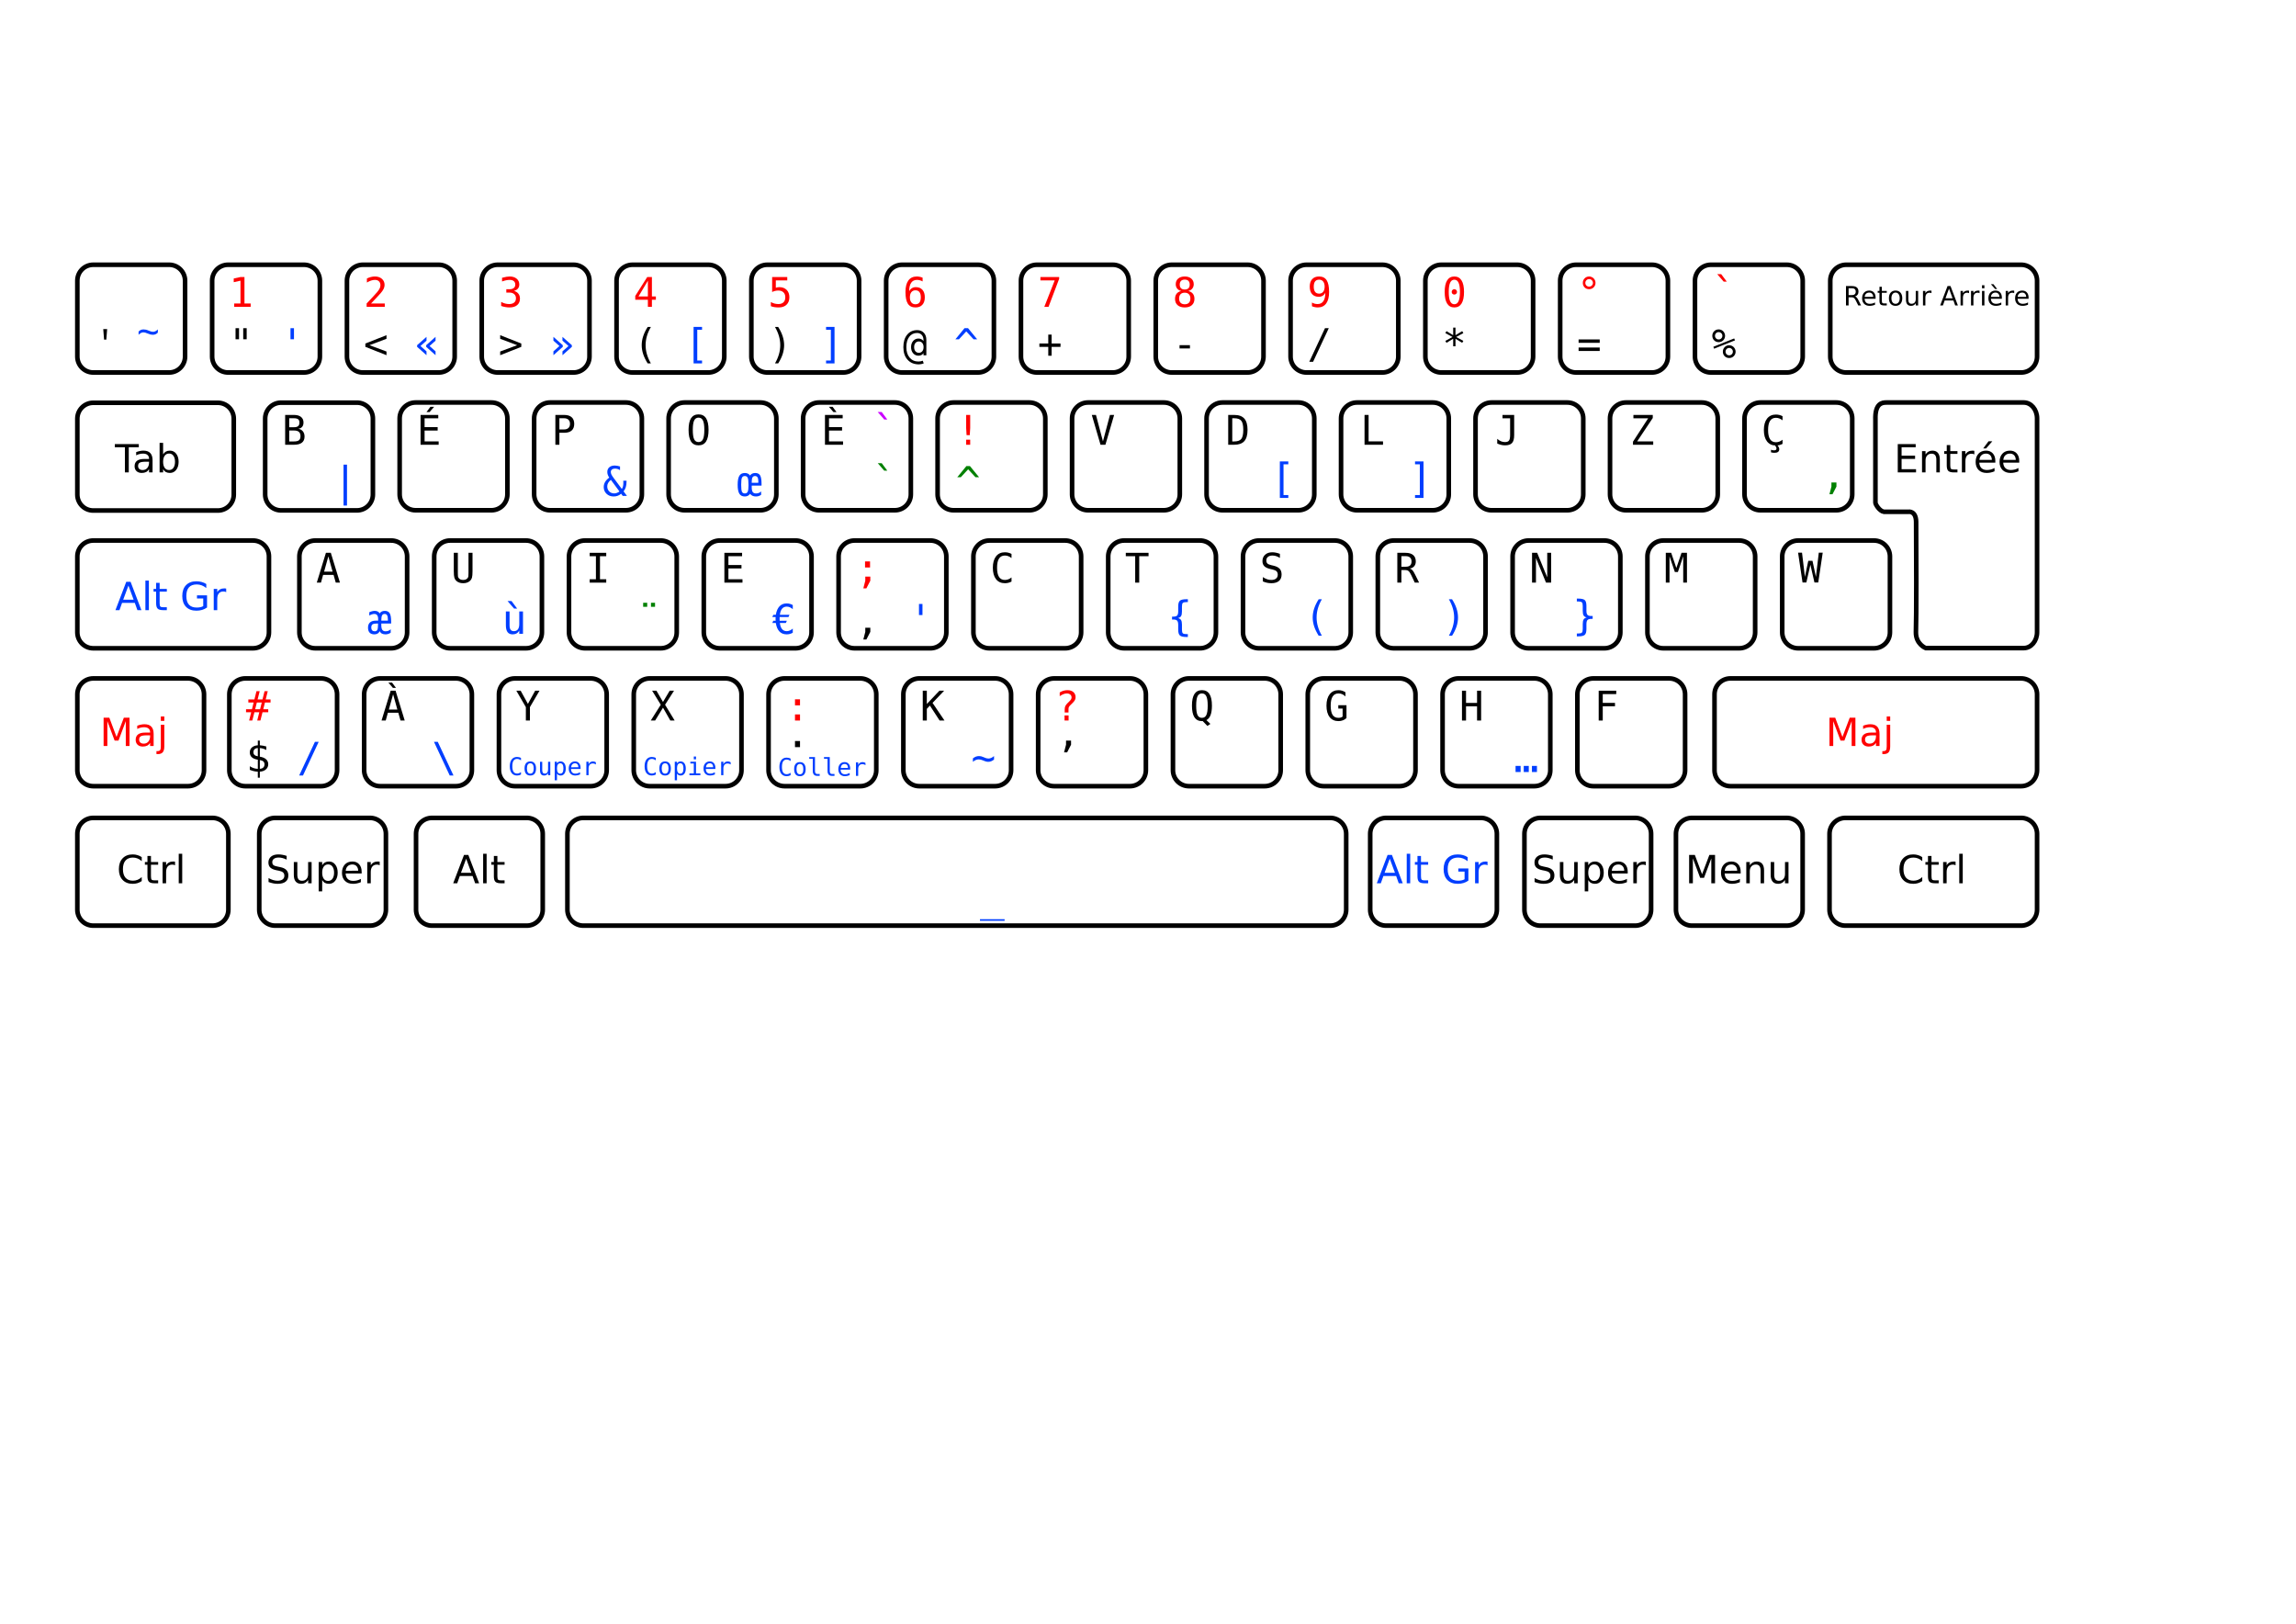
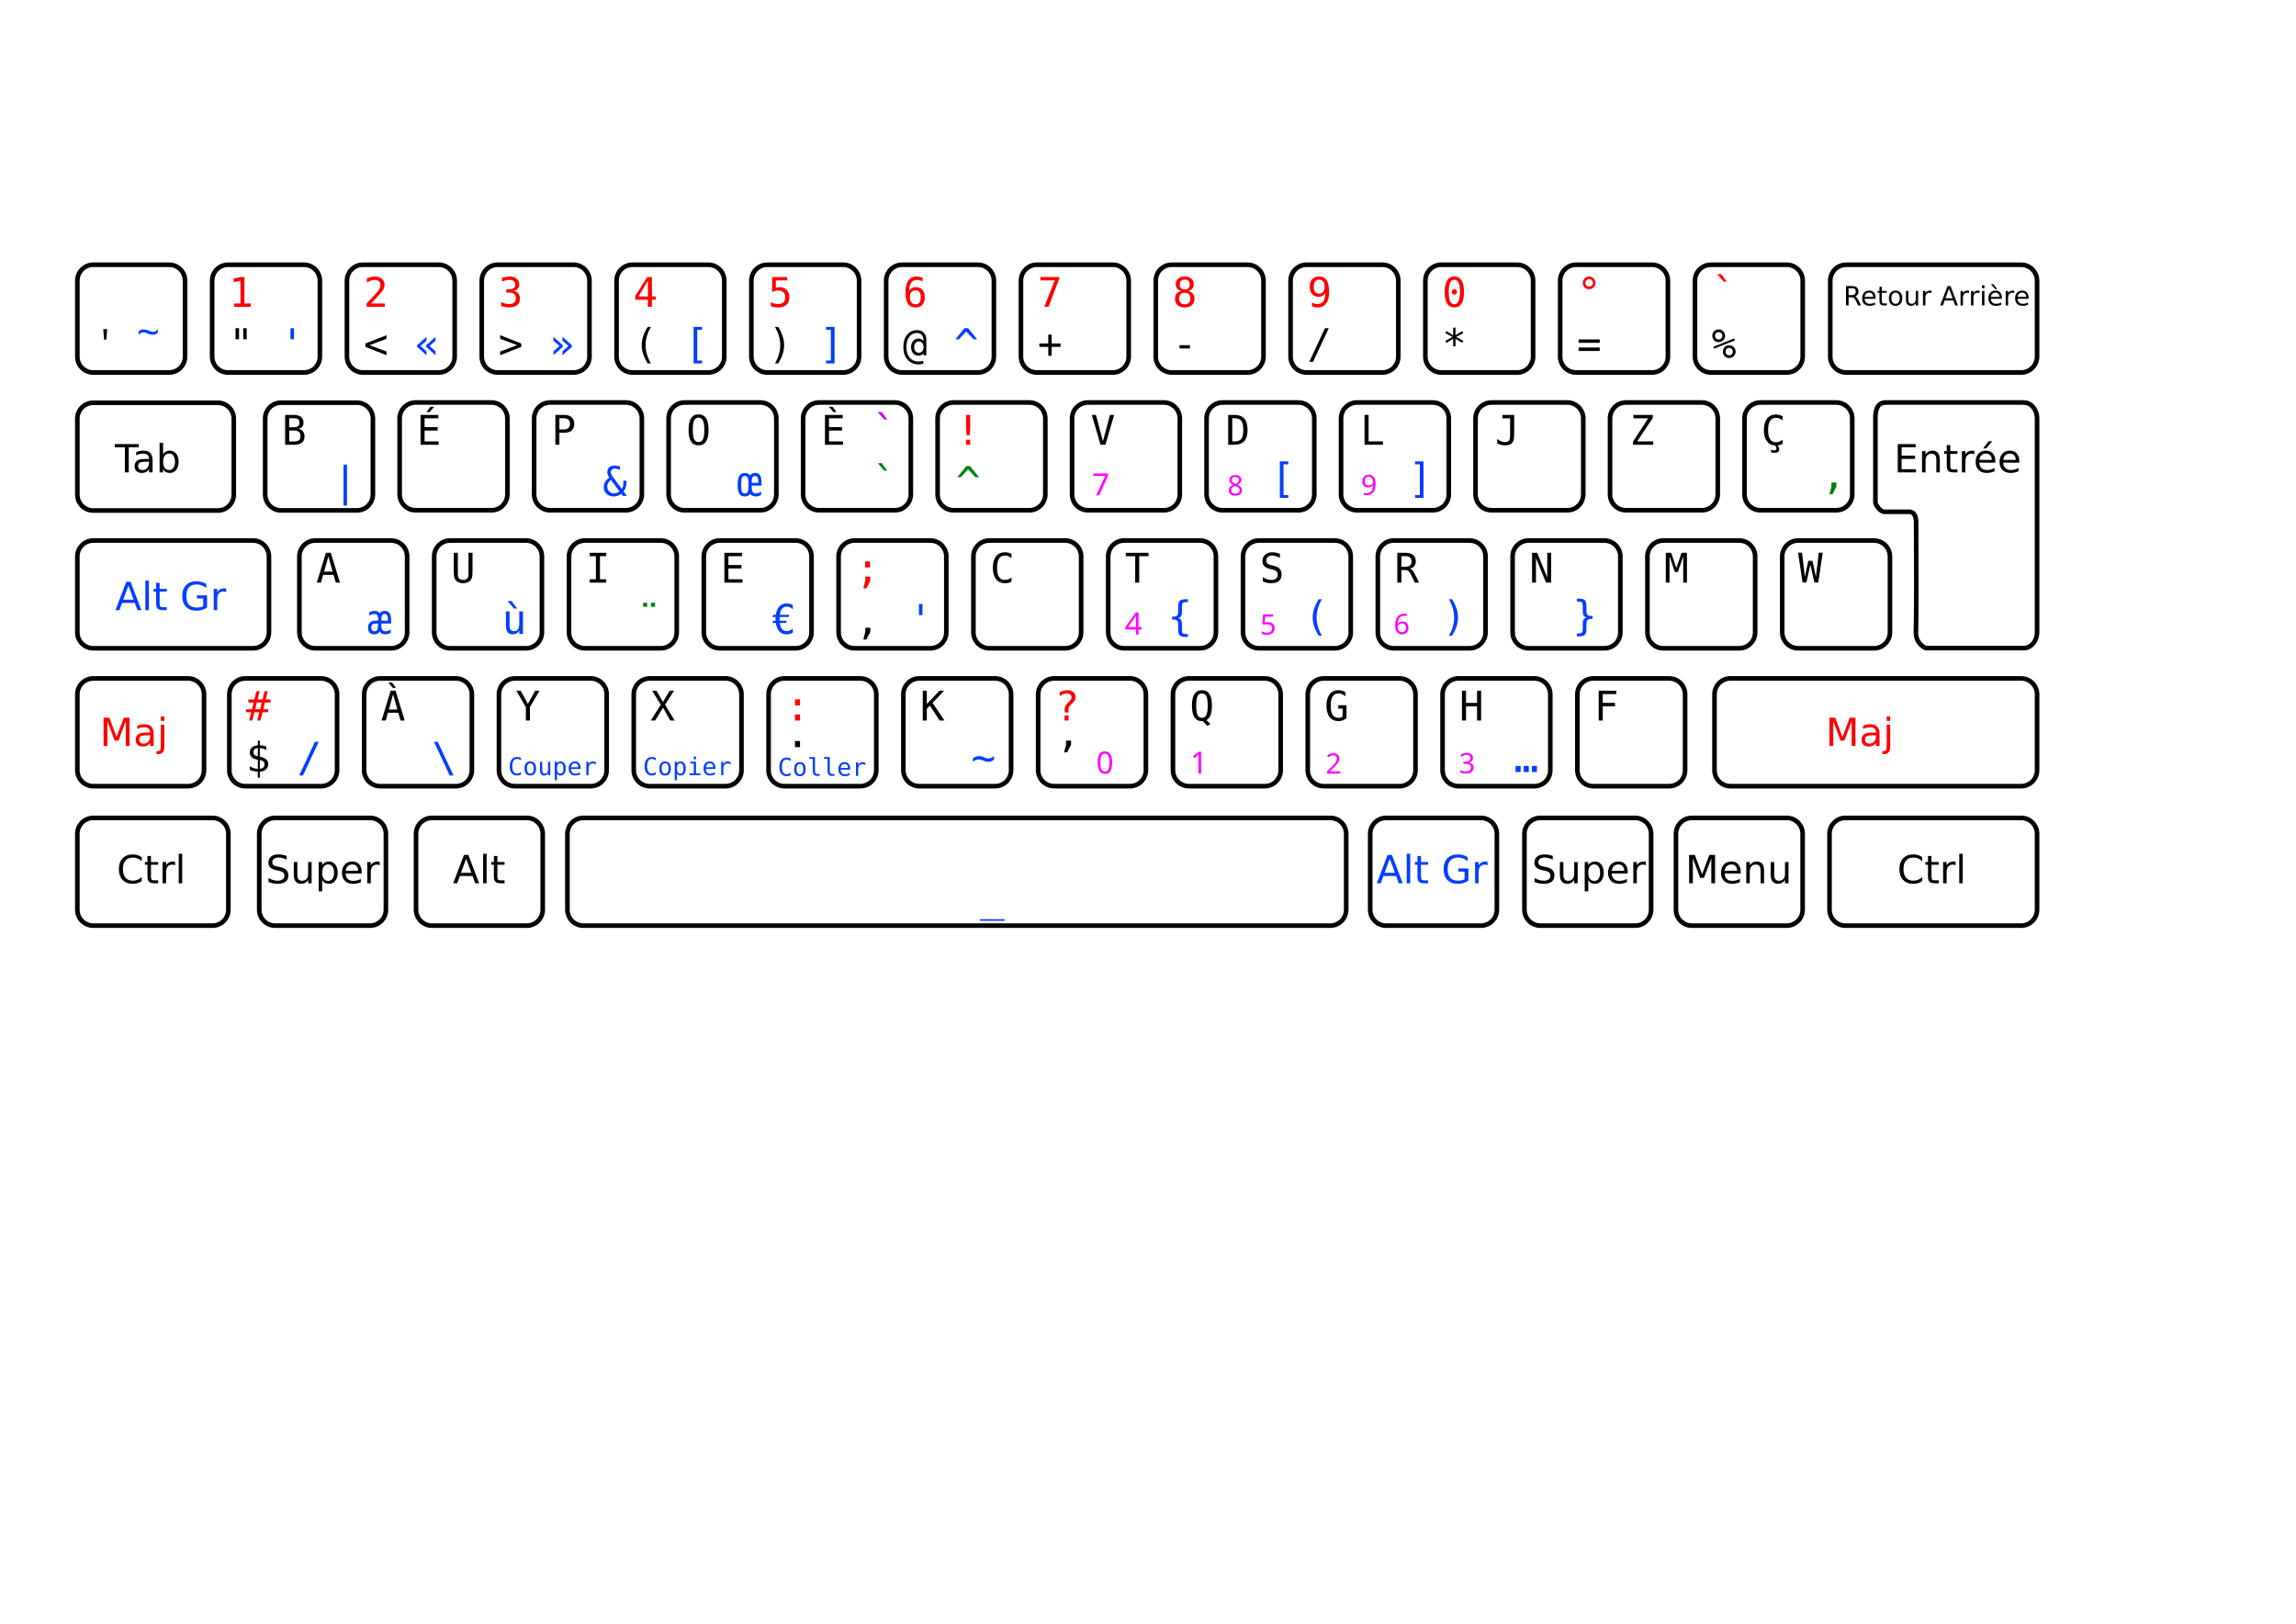
<svg xmlns="http://www.w3.org/2000/svg" width="297mm" height="210mm" id="svg3276" version="1.1">
  <defs id="defs3278" />
  <g id="layer1" transform="translate(0.9584512,0)">
    <rect width="52.671" height="52.671" rx="7.785" x="36.853" y="129.416" style="opacity:1;fill:none;fill-opacity:1;stroke:#000000;stroke-width:2.25;stroke-linecap:square;stroke-linejoin:miter;stroke-miterlimit:4;stroke-dasharray:none;stroke-dashoffset:0;stroke-opacity:1" id="rect3285" />
    <rect width="52.671" height="52.671" rx="7.785" ry="7.785" x="102.758" y="129.416" style="fill:none;fill-opacity:1;stroke:#000000;stroke-width:2.25;stroke-linecap:square;stroke-linejoin:miter;stroke-miterlimit:4;stroke-dasharray:none;stroke-dashoffset:0;stroke-opacity:1" id="use3769" />
    <rect width="52.671" height="52.671" rx="7.785" ry="7.785" x="168.664" y="129.416" style="fill:none;fill-opacity:1;stroke:#000000;stroke-width:2.25;stroke-linecap:square;stroke-linejoin:miter;stroke-miterlimit:4;stroke-dasharray:none;stroke-dashoffset:0;stroke-opacity:1" id="use3771" />
    <rect width="52.671" height="52.671" rx="7.785" ry="7.785" x="234.569" y="129.416" style="fill:none;fill-opacity:1;stroke:#000000;stroke-width:2.25;stroke-linecap:square;stroke-linejoin:miter;stroke-miterlimit:4;stroke-dasharray:none;stroke-dashoffset:0;stroke-opacity:1" id="use3773" />
    <rect width="52.671" height="52.671" rx="7.785" ry="7.785" x="300.475" y="129.416" style="fill:none;fill-opacity:1;stroke:#000000;stroke-width:2.25;stroke-linecap:square;stroke-linejoin:miter;stroke-miterlimit:4;stroke-dasharray:none;stroke-dashoffset:0;stroke-opacity:1" id="use3775" />
    <rect width="52.671" height="52.671" rx="7.785" ry="7.785" x="366.38" y="129.416" style="fill:none;fill-opacity:1;stroke:#000000;stroke-width:2.25;stroke-linecap:square;stroke-linejoin:miter;stroke-miterlimit:4;stroke-dasharray:none;stroke-dashoffset:0;stroke-opacity:1" id="use3777" />
    <rect width="52.671" height="52.671" rx="7.785" ry="7.785" x="432.286" y="129.416" style="fill:none;fill-opacity:1;stroke:#000000;stroke-width:2.25;stroke-linecap:square;stroke-linejoin:miter;stroke-miterlimit:4;stroke-dasharray:none;stroke-dashoffset:0;stroke-opacity:1" id="use3779" />
    <rect width="52.671" height="52.671" rx="7.785" ry="7.785" x="498.192" y="129.416" style="fill:none;fill-opacity:1;stroke:#000000;stroke-width:2.25;stroke-linecap:square;stroke-linejoin:miter;stroke-miterlimit:4;stroke-dasharray:none;stroke-dashoffset:0;stroke-opacity:1" id="use3781" />
    <rect width="52.671" height="52.671" rx="7.785" ry="7.785" x="564.097" y="129.416" style="fill:none;fill-opacity:1;stroke:#000000;stroke-width:2.25;stroke-linecap:square;stroke-linejoin:miter;stroke-miterlimit:4;stroke-dasharray:none;stroke-dashoffset:0;stroke-opacity:1" id="use3783" />
    <rect width="52.671" height="52.671" rx="7.785" ry="7.785" x="630.003" y="129.416" style="fill:none;fill-opacity:1;stroke:#000000;stroke-width:2.25;stroke-linecap:square;stroke-linejoin:miter;stroke-miterlimit:4;stroke-dasharray:none;stroke-dashoffset:0;stroke-opacity:1" id="use3785" />
    <rect width="52.671" height="52.671" rx="7.785" ry="7.785" x="695.908" y="129.416" style="fill:none;fill-opacity:1;stroke:#000000;stroke-width:2.25;stroke-linecap:square;stroke-linejoin:miter;stroke-miterlimit:4;stroke-dasharray:none;stroke-dashoffset:0;stroke-opacity:1" id="use3787" />
    <rect width="52.671" height="52.671" rx="7.785" ry="7.785" x="761.814" y="129.416" style="fill:none;fill-opacity:1;stroke:#000000;stroke-width:2.25;stroke-linecap:square;stroke-linejoin:miter;stroke-miterlimit:4;stroke-dasharray:none;stroke-dashoffset:0;stroke-opacity:1" id="use3789" />
    <rect width="52.671" height="52.671" rx="7.785" ry="7.785" x="827.719" y="129.416" style="fill:none;fill-opacity:1;stroke:#000000;stroke-width:2.25;stroke-linecap:square;stroke-linejoin:miter;stroke-miterlimit:4;stroke-dasharray:none;stroke-dashoffset:0;stroke-opacity:1" id="use3791" />
    <rect width="52.671" height="52.671" rx="7.785" ry="7.785" x="128.682" y="196.819" style="fill:none;fill-opacity:1;stroke:#000000;stroke-width:2.25;stroke-linecap:square;stroke-linejoin:miter;stroke-miterlimit:4;stroke-dasharray:none;stroke-dashoffset:0;stroke-opacity:1" id="use3797" />
    <rect width="52.671" height="52.671" rx="7.785" ry="7.785" x="145.412" y="264.221" style="fill:none;fill-opacity:1;stroke:#000000;stroke-width:2.25;stroke-linecap:square;stroke-linejoin:miter;stroke-miterlimit:4;stroke-dasharray:none;stroke-dashoffset:0;stroke-opacity:1" id="use3799" />
    <rect width="52.671" height="52.671" rx="7.785" ry="7.785" x="194.432" y="196.754" style="fill:none;fill-opacity:1;stroke:#000000;stroke-width:2.25;stroke-linecap:square;stroke-linejoin:miter;stroke-miterlimit:4;stroke-dasharray:none;stroke-dashoffset:0;stroke-opacity:1" id="use3801" />
    <rect width="52.671" height="52.671" rx="7.785" ry="7.785" x="260.182" y="196.754" style="fill:none;fill-opacity:1;stroke:#000000;stroke-width:2.25;stroke-linecap:square;stroke-linejoin:miter;stroke-miterlimit:4;stroke-dasharray:none;stroke-dashoffset:0;stroke-opacity:1" id="use3803" />
    <rect width="52.671" height="52.671" rx="7.785" ry="7.785" x="325.932" y="196.754" style="fill:none;fill-opacity:1;stroke:#000000;stroke-width:2.25;stroke-linecap:square;stroke-linejoin:miter;stroke-miterlimit:4;stroke-dasharray:none;stroke-dashoffset:0;stroke-opacity:1" id="use3805" />
    <rect width="52.671" height="52.671" rx="7.785" ry="7.785" x="391.683" y="196.754" style="fill:none;fill-opacity:1;stroke:#000000;stroke-width:2.25;stroke-linecap:square;stroke-linejoin:miter;stroke-miterlimit:4;stroke-dasharray:none;stroke-dashoffset:0;stroke-opacity:1" id="use3807" />
    <rect width="52.671" height="52.671" rx="7.785" ry="7.785" x="457.433" y="196.754" style="fill:none;fill-opacity:1;stroke:#000000;stroke-width:2.25;stroke-linecap:square;stroke-linejoin:miter;stroke-miterlimit:4;stroke-dasharray:none;stroke-dashoffset:0;stroke-opacity:1" id="use3809" />
    <rect width="52.671" height="52.671" rx="7.785" ry="7.785" x="523.183" y="196.754" style="fill:none;fill-opacity:1;stroke:#000000;stroke-width:2.25;stroke-linecap:square;stroke-linejoin:miter;stroke-miterlimit:4;stroke-dasharray:none;stroke-dashoffset:0;stroke-opacity:1" id="use3811" />
    <rect width="52.671" height="52.671" rx="7.785" ry="7.785" x="588.933" y="196.754" style="fill:none;fill-opacity:1;stroke:#000000;stroke-width:2.25;stroke-linecap:square;stroke-linejoin:miter;stroke-miterlimit:4;stroke-dasharray:none;stroke-dashoffset:0;stroke-opacity:1" id="use3813" />
    <rect width="52.671" height="52.671" rx="7.785" ry="7.785" x="654.683" y="196.754" style="fill:none;fill-opacity:1;stroke:#000000;stroke-width:2.25;stroke-linecap:square;stroke-linejoin:miter;stroke-miterlimit:4;stroke-dasharray:none;stroke-dashoffset:0;stroke-opacity:1" id="use3815" />
    <rect width="52.671" height="52.671" rx="7.785" ry="7.785" x="720.433" y="196.754" style="fill:none;fill-opacity:1;stroke:#000000;stroke-width:2.25;stroke-linecap:square;stroke-linejoin:miter;stroke-miterlimit:4;stroke-dasharray:none;stroke-dashoffset:0;stroke-opacity:1" id="use3817" />
    <rect width="52.671" height="52.671" rx="7.785" ry="7.785" x="786.184" y="196.754" style="fill:none;fill-opacity:1;stroke:#000000;stroke-width:2.25;stroke-linecap:square;stroke-linejoin:miter;stroke-miterlimit:4;stroke-dasharray:none;stroke-dashoffset:0;stroke-opacity:1" id="use3819" />
    <rect width="52.671" height="52.671" rx="7.785" ry="7.785" x="851.934" y="196.754" style="fill:none;fill-opacity:1;stroke:#000000;stroke-width:2.25;stroke-linecap:square;stroke-linejoin:miter;stroke-miterlimit:4;stroke-dasharray:none;stroke-dashoffset:0;stroke-opacity:1" id="use3821" />
    <rect width="52.671" height="52.671" rx="7.785" ry="7.785" x="111.165" y="331.624" style="fill:none;fill-opacity:1;stroke:#000000;stroke-width:2.25;stroke-linecap:square;stroke-linejoin:miter;stroke-miterlimit:4;stroke-dasharray:none;stroke-dashoffset:0;stroke-opacity:1" id="use3847" />
    <rect width="52.671" height="52.671" rx="7.785" ry="7.785" x="211.317" y="264.221" style="fill:none;fill-opacity:1;stroke:#000000;stroke-width:2.25;stroke-linecap:square;stroke-linejoin:miter;stroke-miterlimit:4;stroke-dasharray:none;stroke-dashoffset:0;stroke-opacity:1" id="use3849" />
    <rect width="52.671" height="52.671" rx="7.785" ry="7.785" x="277.223" y="264.221" style="fill:none;fill-opacity:1;stroke:#000000;stroke-width:2.25;stroke-linecap:square;stroke-linejoin:miter;stroke-miterlimit:4;stroke-dasharray:none;stroke-dashoffset:0;stroke-opacity:1" id="use3851" />
    <rect width="52.671" height="52.671" rx="7.785" ry="7.785" x="343.128" y="264.221" style="fill:none;fill-opacity:1;stroke:#000000;stroke-width:2.25;stroke-linecap:square;stroke-linejoin:miter;stroke-miterlimit:4;stroke-dasharray:none;stroke-dashoffset:0;stroke-opacity:1" id="use3853" />
    <rect width="52.671" height="52.671" rx="7.785" ry="7.785" x="409.034" y="264.221" style="fill:none;fill-opacity:1;stroke:#000000;stroke-width:2.25;stroke-linecap:square;stroke-linejoin:miter;stroke-miterlimit:4;stroke-dasharray:none;stroke-dashoffset:0;stroke-opacity:1" id="use3855" />
    <rect width="52.671" height="52.671" rx="7.785" ry="7.785" x="474.939" y="264.221" style="fill:none;fill-opacity:1;stroke:#000000;stroke-width:2.25;stroke-linecap:square;stroke-linejoin:miter;stroke-miterlimit:4;stroke-dasharray:none;stroke-dashoffset:0;stroke-opacity:1" id="use3857" />
    <rect width="52.671" height="52.671" rx="7.785" ry="7.785" x="540.845" y="264.221" style="fill:none;fill-opacity:1;stroke:#000000;stroke-width:2.25;stroke-linecap:square;stroke-linejoin:miter;stroke-miterlimit:4;stroke-dasharray:none;stroke-dashoffset:0;stroke-opacity:1" id="use3859" />
    <rect width="52.671" height="52.671" rx="7.785" ry="7.785" x="606.75" y="264.221" style="fill:none;fill-opacity:1;stroke:#000000;stroke-width:2.25;stroke-linecap:square;stroke-linejoin:miter;stroke-miterlimit:4;stroke-dasharray:none;stroke-dashoffset:0;stroke-opacity:1" id="use3861" />
    <rect width="52.671" height="52.671" rx="7.785" ry="7.785" x="672.656" y="264.221" style="fill:none;fill-opacity:1;stroke:#000000;stroke-width:2.25;stroke-linecap:square;stroke-linejoin:miter;stroke-miterlimit:4;stroke-dasharray:none;stroke-dashoffset:0;stroke-opacity:1" id="use3863" />
    <rect width="52.671" height="52.671" rx="7.785" ry="7.785" x="738.561" y="264.221" style="fill:none;fill-opacity:1;stroke:#000000;stroke-width:2.25;stroke-linecap:square;stroke-linejoin:miter;stroke-miterlimit:4;stroke-dasharray:none;stroke-dashoffset:0;stroke-opacity:1" id="use3865" />
    <rect width="52.671" height="52.671" rx="7.785" ry="7.785" x="804.467" y="264.221" style="fill:none;fill-opacity:1;stroke:#000000;stroke-width:2.25;stroke-linecap:square;stroke-linejoin:miter;stroke-miterlimit:4;stroke-dasharray:none;stroke-dashoffset:0;stroke-opacity:1" id="use3867" />
    <rect width="52.671" height="52.671" rx="7.785" ry="7.785" x="870.372" y="264.221" style="fill:none;fill-opacity:1;stroke:#000000;stroke-width:2.25;stroke-linecap:square;stroke-linejoin:miter;stroke-miterlimit:4;stroke-dasharray:none;stroke-dashoffset:0;stroke-opacity:1" id="use3869" />
    <rect width="52.671" height="52.671" rx="7.785" ry="7.785" x="177.071" y="331.624" style="fill:none;fill-opacity:1;stroke:#000000;stroke-width:2.25;stroke-linecap:square;stroke-linejoin:miter;stroke-miterlimit:4;stroke-dasharray:none;stroke-dashoffset:0;stroke-opacity:1" id="use3899" />
    <rect width="52.671" height="52.671" rx="7.785" ry="7.785" x="242.976" y="331.624" style="fill:none;fill-opacity:1;stroke:#000000;stroke-width:2.25;stroke-linecap:square;stroke-linejoin:miter;stroke-miterlimit:4;stroke-dasharray:none;stroke-dashoffset:0;stroke-opacity:1" id="use3901" />
    <rect width="52.671" height="52.671" rx="7.785" ry="7.785" x="308.882" y="331.624" style="fill:none;fill-opacity:1;stroke:#000000;stroke-width:2.25;stroke-linecap:square;stroke-linejoin:miter;stroke-miterlimit:4;stroke-dasharray:none;stroke-dashoffset:0;stroke-opacity:1" id="use3903" />
    <rect width="52.671" height="52.671" rx="7.785" ry="7.785" x="374.787" y="331.624" style="fill:none;fill-opacity:1;stroke:#000000;stroke-width:2.25;stroke-linecap:square;stroke-linejoin:miter;stroke-miterlimit:4;stroke-dasharray:none;stroke-dashoffset:0;stroke-opacity:1" id="use3905" />
    <rect width="52.671" height="52.671" rx="7.785" ry="7.785" x="440.693" y="331.624" style="fill:none;fill-opacity:1;stroke:#000000;stroke-width:2.25;stroke-linecap:square;stroke-linejoin:miter;stroke-miterlimit:4;stroke-dasharray:none;stroke-dashoffset:0;stroke-opacity:1" id="use3907" />
    <rect width="52.671" height="52.671" rx="7.785" ry="7.785" x="506.598" y="331.624" style="fill:none;fill-opacity:1;stroke:#000000;stroke-width:2.25;stroke-linecap:square;stroke-linejoin:miter;stroke-miterlimit:4;stroke-dasharray:none;stroke-dashoffset:0;stroke-opacity:1" id="use3909" />
    <rect width="52.671" height="52.671" rx="7.785" ry="7.785" x="572.504" y="331.624" style="fill:none;fill-opacity:1;stroke:#000000;stroke-width:2.25;stroke-linecap:square;stroke-linejoin:miter;stroke-miterlimit:4;stroke-dasharray:none;stroke-dashoffset:0;stroke-opacity:1" id="use3911" />
    <rect width="52.671" height="52.671" rx="7.785" ry="7.785" x="638.409" y="331.624" style="fill:none;fill-opacity:1;stroke:#000000;stroke-width:2.25;stroke-linecap:square;stroke-linejoin:miter;stroke-miterlimit:4;stroke-dasharray:none;stroke-dashoffset:0;stroke-opacity:1" id="use3913" />
    <rect width="52.671" height="52.671" rx="7.785" ry="7.785" x="704.315" y="331.624" style="fill:none;fill-opacity:1;stroke:#000000;stroke-width:2.25;stroke-linecap:square;stroke-linejoin:miter;stroke-miterlimit:4;stroke-dasharray:none;stroke-dashoffset:0;stroke-opacity:1" id="use3915" />
    <rect width="52.671" height="52.671" rx="7.785" ry="7.785" x="770.22" y="331.624" style="fill:none;fill-opacity:1;stroke:#000000;stroke-width:2.25;stroke-linecap:square;stroke-linejoin:miter;stroke-miterlimit:4;stroke-dasharray:none;stroke-dashoffset:0;stroke-opacity:1" id="use3917" />
    <rect width="76.484" height="52.671" rx="7.785" ry="7.785" x="36.853" y="196.884" style="opacity:1;fill:none;fill-opacity:1;stroke:#000000;stroke-width:2.25;stroke-linecap:square;stroke-linejoin:miter;stroke-miterlimit:4;stroke-dasharray:none;stroke-dashoffset:0;stroke-opacity:1" id="rect3921" />
    <rect width="93.681" height="52.671" rx="7.785" ry="7.785" x="36.853" y="264.221" style="opacity:1;fill:none;fill-opacity:1;stroke:#000000;stroke-width:2.25;stroke-linecap:square;stroke-linejoin:miter;stroke-miterlimit:4;stroke-dasharray:none;stroke-dashoffset:0;stroke-opacity:1" id="rect3923" />
    <rect width="61.932" height="52.671" rx="7.785" ry="7.785" x="36.853" y="331.624" style="opacity:1;fill:none;fill-opacity:1;stroke:#000000;stroke-width:2.25;stroke-linecap:square;stroke-linejoin:miter;stroke-miterlimit:4;stroke-dasharray:none;stroke-dashoffset:0;stroke-opacity:1" id="rect3925" />
    <rect width="73.838" height="52.671" rx="7.785" ry="7.785" x="36.853" y="399.804" style="opacity:1;fill:none;fill-opacity:1;stroke:#000000;stroke-width:2.25;stroke-linecap:square;stroke-linejoin:miter;stroke-miterlimit:4;stroke-dasharray:none;stroke-dashoffset:0;stroke-opacity:1" id="rect4021" />
    <rect width="61.932" height="52.671" rx="7.785" ry="7.785" x="125.783" y="399.804" style="opacity:1;fill:none;fill-opacity:1;stroke:#000000;stroke-width:2.25;stroke-linecap:square;stroke-linejoin:miter;stroke-miterlimit:4;stroke-dasharray:none;stroke-dashoffset:0;stroke-opacity:1" id="rect4023" />
    <rect width="61.932" height="52.671" rx="7.785" ry="7.785" x="202.448" y="399.804" style="opacity:1;fill:none;fill-opacity:1;stroke:#000000;stroke-width:2.25;stroke-linecap:square;stroke-linejoin:miter;stroke-miterlimit:4;stroke-dasharray:none;stroke-dashoffset:0;stroke-opacity:1" id="rect4025" />
    <rect width="380.751" height="52.671" rx="7.785" ry="7.785" x="276.448" y="399.804" style="opacity:1;fill:none;fill-opacity:1;stroke:#000000;stroke-width:2.25;stroke-linecap:square;stroke-linejoin:miter;stroke-miterlimit:4;stroke-dasharray:none;stroke-dashoffset:0;stroke-opacity:1" id="rect4027" />
    <rect width="61.932" height="52.671" rx="7.785" ry="7.785" x="668.935" y="399.804" style="opacity:1;fill:none;fill-opacity:1;stroke:#000000;stroke-width:2.25;stroke-linecap:square;stroke-linejoin:miter;stroke-miterlimit:4;stroke-dasharray:none;stroke-dashoffset:0;stroke-opacity:1" id="rect4029" />
    <rect width="61.932" height="52.671" rx="7.785" ry="7.785" x="744.34" y="399.804" style="opacity:1;fill:none;fill-opacity:1;stroke:#000000;stroke-width:2.25;stroke-linecap:square;stroke-linejoin:miter;stroke-miterlimit:4;stroke-dasharray:none;stroke-dashoffset:0;stroke-opacity:1" id="rect4031" />
    <rect width="61.932" height="52.671" rx="7.785" ry="7.785" x="818.423" y="399.804" style="opacity:1;fill:none;fill-opacity:1;stroke:#000000;stroke-width:2.25;stroke-linecap:square;stroke-linejoin:miter;stroke-miterlimit:4;stroke-dasharray:none;stroke-dashoffset:0;stroke-opacity:1" id="rect4033" />
    <rect width="101.476" height="52.671" rx="7.785" ry="7.785" x="893.495" y="399.804" style="opacity:1;fill:none;fill-opacity:1;stroke:#000000;stroke-width:2.25;stroke-linecap:square;stroke-linejoin:miter;stroke-miterlimit:4;stroke-dasharray:none;stroke-dashoffset:0;stroke-opacity:1" id="rect4035" />
    <rect width="101.107" height="52.671" rx="7.785" ry="7.785" x="893.864" y="129.416" style="fill:none;fill-opacity:1;stroke:#000000;stroke-width:2.25;stroke-linecap:square;stroke-linejoin:miter;stroke-miterlimit:4;stroke-dasharray:none;stroke-dashoffset:0;stroke-opacity:1" id="rect4037" />
    <path d="m 988.477,196.754 c 3.598,0 6.494,3.472 6.494,7.785 l 0,104.472 c 0,4.313 -2.897,7.785 -6.494,7.785 l -47.937,0 c 0,0 -4.91,-1.905 -4.802,-7.785 0.263,-6.449 0.213,-40.916 0.097,-54.015 -0.116,-5.501 -3.784,-4.831 -3.784,-4.831 l -11.988,0 c -2.218,-0.38 -4.12,-3.68 -4.12,-4.424 0,-10.242 0,-49.847 0,-40.375 -0.324,-8.34 3.324,-8.612 5.393,-8.612 16.706,0 67.141,0 67.141,0 z" style="fill:none;fill-opacity:1;stroke:#000000;stroke-width:2.25;stroke-linecap:square;stroke-linejoin:miter;stroke-miterlimit:4;stroke-dashoffset:0;stroke-opacity:1" id="rect4039" />
    <rect width="157.702" height="52.671" rx="7.785" ry="7.785" x="837.269" y="331.624" style="opacity:1;fill:none;fill-opacity:1;stroke:#000000;stroke-width:2.25;stroke-linecap:square;stroke-linejoin:miter;stroke-miterlimit:4;stroke-dasharray:none;stroke-dashoffset:0;stroke-opacity:1" id="rect4048" />
    <text x="55.246" y="230.919" style="font-size:19px;font-family:'DejaVu Sans';fill:#000000" id="text69">Tab</text>
    <text x="82.481" y="298.25" style="font-size:19px;font-family:'DejaVu Sans';text-align:center;text-anchor:middle;fill:#000000" id="text71">
      <tspan style="fill:#003eff;fill-opacity:1" id="tspan4033">Alt Gr</tspan>
    </text>
    <text x="47.834" y="364.663" style="font-size:19px;font-family:'DejaVu Sans';fill:#ff0000" id="text73">Maj</text>
    <text x="56.096" y="431.763" style="font-size:19px;font-family:'DejaVu Sans';fill:#000000" id="text75">Ctrl</text>
    <text x="129.021" y="431.763" style="font-size:19px;font-family:'DejaVu Sans';fill:#000000" id="text77">Super</text>
    <text x="220.452" y="431.763" style="font-size:19px;font-family:'DejaVu Sans';fill:#000000" id="text79">Alt</text>
    <text x="672" y="431.763" style="font-size:19px;font-family:'DejaVu Sans';fill:#003eff" id="text81">Alt Gr</text>
    <text x="748" y="431.763" style="font-size:19px;font-family:'DejaVu Sans';fill:#000000" id="text83">Super</text>
    <text x="823" y="431.763" style="font-size:19px;font-family:'DejaVu Sans';fill:#000000" id="text85">Menu</text>
    <text x="926.602" y="431.763" style="font-size:19px;font-family:'DejaVu Sans';fill:#000000" id="text87">Ctrl</text>
    <text x="891.625" y="364.663" style="font-size:19px;font-family:'DejaVu Sans';fill:#ff0000" id="text89">Maj</text>
    <text x="925" y="230.919" style="font-size:19px;font-family:'DejaVu Sans';fill:#000000" id="text91">Entrée</text>
    <text x="900.267" y="149.318" style="font-size:13px;font-family:'DejaVu Sans';fill:#000000" id="text93">Retour Arrière</text>
    <text x="333.622" y="175" style="font-size:20px;font-family:'DejaVu Sans Mono';fill:#003eff" id="text80">[</text>
    <text x="514.746" y="352.208" style="font-size:20px;font-family:'DejaVu Sans Mono';fill:#ff0000" id="text82">?</text>
    <text x="448.84" y="352.208" style="font-size:20px;font-family:'DejaVu Sans Mono';fill:#000000" id="text84">K</text>
    <text x="835.866" y="175" style="font-size:20px;font-family:'DejaVu Sans Mono';fill:#000000" id="text86">%</text>
    <text x="359.546" y="242.403" style="font-size:20px;font-family:'DejaVu Sans Mono';fill:#003eff" id="text88">œ</text>
    <text x="440.433" y="150" style="font-size:20px;font-family:'DejaVu Sans Mono';fill:#ff0000" id="text90">6</text>
    <text x="466.357" y="242.403" style="font-size:20px;font-family:'DejaVu Sans Mono';fill:#008000" id="text92">^</text>
    <text x="374.528" y="150" style="font-size:20px;font-family:'DejaVu Sans Mono';fill:#ff0000" id="text94">5</text>
    <text x="417.181" y="284.805" style="font-size:20px;font-family:'DejaVu Sans Mono';fill:#ff0000" id="text96">;</text>
    <text x="506.339" y="150" style="font-size:20px;font-family:'DejaVu Sans Mono';fill:#ff0000" id="text100">7</text>
    <text x="267.717" y="175" style="font-size:20px;font-family:'DejaVu Sans Mono';fill:#003eff" id="text102">»</text>
    <text x="889.519" y="238.805" style="font-size:20px;font-family:'DejaVu Sans Mono';fill:#008000" id="text104">,</text>
    <text x="729.979" y="217.403" style="font-size:20px;font-family:'DejaVu Sans Mono';fill:#000000" id="text106">J</text>
    <text x="878.128" y="284.725" style="font-size:20px;font-family:'DejaVu Sans Mono';fill:#000000" id="text108">W</text>
    <text x="778.368" y="352.208" style="font-size:20px;font-family:'DejaVu Sans Mono';fill:#000000" id="text110">F</text>
    <text x="473.84" y="377.208" style="font-size:20px;font-family:'DejaVu Sans Mono';fill:#003eff" id="text112">~</text>
    <text x="671.557" y="352.208" style="font-size:20px;font-family:'DejaVu Sans Mono';fill:#ca00ff" id="text114" />
    <text x="771.708" y="309.805" style="font-size:20px;font-family:'DejaVu Sans Mono';fill:#003eff" id="text116" />
    <text x="614.897" y="284.805" style="font-size:20px;font-family:'DejaVu Sans Mono';fill:#000000" id="text118">S</text>
    <text x="548.992" y="284.805" style="font-size:20px;font-family:'DejaVu Sans Mono';fill:#000000" id="text120">T</text>
    <text x="680.803" y="284.805" style="font-size:20px;font-family:'DejaVu Sans Mono';fill:#000000" id="text122">R</text>
    <text x="712.462" y="352.208" style="font-size:20px;font-family:'DejaVu Sans Mono';fill:#000000" id="text124">H</text>
    <text x="572.244" y="150" style="font-size:20px;font-family:'DejaVu Sans Mono';fill:#ff0000" id="text126">8</text>
    <text x="569.897" y="308.108" style="font-size:20px;font-family:'DejaVu Sans Mono';fill:#003eff" id="text128">{</text>
    <text x="400.451" y="217.403" style="font-size:20px;font-family:'DejaVu Sans Mono';fill:#000000" id="text130">È</text>
    <text x="417.181" y="309.805" style="font-size:20px;font-family:'DejaVu Sans Mono';fill:#000000" id="text132">,</text>
    <text x="443.181" y="309.805" style="font-size:20px;font-family:'DejaVu Sans Mono';fill:#003eff" id="textapo">'</text>
    <text x="251.123" y="352.208" style="font-size:20px;font-family:'DejaVu Sans Mono';fill:#000000" id="text134">Y</text>
    <text x="399.528" y="175" style="font-size:20px;font-family:'DejaVu Sans Mono';fill:#003eff" id="text136">]</text>
    <text x="161.829" y="242.403" style="font-size:20px;font-family:'DejaVu Sans Mono';fill:#003eff" id="text138">|</text>
    <text x="185.218" y="352.208" style="font-size:20px;font-family:'DejaVu Sans Mono';fill:#000000" id="text140">À</text>
    <text x="491.357" y="217.403" style="font-size:20px;font-family:'DejaVu Sans Mono';fill:#ca00ff" id="text142" />
    <text x="483.086" y="284.805" style="font-size:20px;font-family:'DejaVu Sans Mono';fill:#000000" id="text146">C</text>
    <text x="176.811" y="150" style="font-size:20px;font-family:'DejaVu Sans Mono';fill:#ff0000" id="text148">2</text>
    <text x="425.451" y="217.403" style="font-size:20px;font-family:'DejaVu Sans Mono';fill:#ca00ff" id="text150">`</text>
    <text x="242.717" y="150" style="font-size:20px;font-family:'DejaVu Sans Mono';fill:#ff0000" id="text152">3</text>
    <text x="176.811" y="175" style="font-size:20px;font-family:'DejaVu Sans Mono';fill:#000000" id="text154">&lt;</text>
    <text x="242.717" y="175" style="font-size:20px;font-family:'DejaVu Sans Mono';fill:#000000" id="text156">&gt;</text>
    <text x="110.906" y="175" style="font-size:20px;font-family:'DejaVu Sans Mono';fill:#000000" id="text158">"</text>
    <text x="440.433" y="175" style="font-size:20px;font-family:'DejaVu Sans Mono';fill:#000000" id="text160">@</text>
    <text x="506.339" y="175" style="font-size:20px;font-family:'DejaVu Sans Mono';fill:#000000" id="text162">+</text>
    <text x="308.622" y="175" style="font-size:20px;font-family:'DejaVu Sans Mono';fill:#000000" id="text164">(</text>
    <text x="374.528" y="175" style="font-size:20px;font-family:'DejaVu Sans Mono';fill:#000000" id="text166">)</text>
    <text x="308.622" y="150" style="font-size:20px;font-family:'DejaVu Sans Mono';fill:#ff0000" id="text168">4</text>
    <text x="572.244" y="175" style="font-size:20px;font-family:'DejaVu Sans Mono';fill:#000000" id="text170">-</text>
    <text x="638.15" y="175" style="font-size:20px;font-family:'DejaVu Sans Mono';fill:#000000" id="text172">/</text>
    <text x="201.811" y="175" style="font-size:20px;font-family:'DejaVu Sans Mono';fill:#003eff" id="text174">«</text>
    <text x="703.992" y="308.108" style="font-size:20px;font-family:'DejaVu Sans Mono';fill:#003eff" id="text176">)</text>
    <text x="268.64" y="217.403" style="font-size:20px;font-family:'DejaVu Sans Mono';fill:#000000" id="text178">P</text>
    <text x="334.546" y="217.403" style="font-size:20px;font-family:'DejaVu Sans Mono';fill:#000000" id="text180">O</text>
    <text x="136.829" y="217.403" style="font-size:20px;font-family:'DejaVu Sans Mono';fill:#000000" id="text182">B</text>
    <text x="860.044" y="217.483" style="font-size:20px;font-family:'DejaVu Sans Mono';fill:#000000" id="text184">Ç</text>
    <text x="285.37" y="284.805" style="font-size:20px;font-family:'DejaVu Sans Mono';fill:#000000" id="text186">I</text>
    <text x="376.275" y="309.805" style="font-size:20px;font-family:'DejaVu Sans Mono';fill:#003eff" id="text188">€</text>
    <text x="219.464" y="284.805" style="font-size:20px;font-family:'DejaVu Sans Mono';fill:#000000" id="text190">U</text>
    <text x="746.708" y="284.805" style="font-size:20px;font-family:'DejaVu Sans Mono';fill:#000000" id="text192">N</text>
    <text x="153.559" y="284.805" style="font-size:20px;font-family:'DejaVu Sans Mono';fill:#000000" id="text194">A</text>
    <text x="317.029" y="352.208" style="font-size:20px;font-family:'DejaVu Sans Mono';fill:#000000" id="text196">X</text>
    <text x="110.906" y="150" style="font-size:20px;font-family:'DejaVu Sans Mono';fill:#ff0000" id="text198">1</text>
    <text x="466.357" y="217.403" style="font-size:20px;font-family:'DejaVu Sans Mono';fill:#ff0000" id="text200">!</text>
    <text x="276.123" y="377.208" style="font-size:20px;font-family:'DejaVu Sans Mono';fill:#003eff" id="text202" />
    <text x="767.803" y="307.805" style="font-size:20px;font-family:'DejaVu Sans Mono';fill:#003eff" id="text206">}</text>
    <text x="351.275" y="284.805" style="font-size:20px;font-family:'DejaVu Sans Mono';fill:#000000" id="text208">E</text>
    <text x="769.961" y="175" style="font-size:20px;font-family:'DejaVu Sans Mono';fill:#000000" id="text210">=</text>
    <text x="704.055" y="175" style="font-size:20px;font-family:'DejaVu Sans Mono';fill:#000000" id="text212">*</text>
    <text x="704.055" y="150" style="font-size:20px;font-family:'DejaVu Sans Mono';fill:#ff0000" id="text214">0</text>
    <text x="646.557" y="352.208" style="font-size:20px;font-family:'DejaVu Sans Mono';fill:#000000" id="text216">G</text>
    <text x="605.651" y="377.208" style="font-size:20px;font-family:'DejaVu Sans Mono';fill:#008000" id="text218" />
    <text x="580.651" y="352.208" style="font-size:20px;font-family:'DejaVu Sans Mono';fill:#000000" id="text220">Q</text>
    <text x="178.559" y="309.805" style="font-size:20px;font-family:'DejaVu Sans Mono';fill:#003eff" id="text222">æ</text>
    <text x="664.073" y="217.403" style="font-size:20px;font-family:'DejaVu Sans Mono';fill:#000000" id="text224">L</text>
    <text x="310.37" y="309.805" style="font-size:20px;font-family:'DejaVu Sans Mono';fill:#008000" id="text226">¨</text>
    <text x="135.906" y="175" style="font-size:20px;font-family:'DejaVu Sans Mono';fill:#003eff" id="text228">'</text>
    <text x="453.147" y="420.388" style="font-size:20px;font-family:'DejaVu Sans Mono';fill:#000000" id="text230" />
    <text x="886.79" y="217.403" style="font-size:20px;font-family:'DejaVu Sans Mono';fill:#ca00ff" id="text232" />
    <text x="425.451" y="242.403" style="font-size:20px;font-family:'DejaVu Sans Mono';fill:#008000" id="text234">`</text>
    <text x="812.614" y="284.805" style="font-size:20px;font-family:'DejaVu Sans Mono';fill:#000000" id="text236">M</text>
    <text x="835.866" y="150" style="font-size:20px;font-family:'DejaVu Sans Mono';fill:#ff0000" id="text238">`</text>
    <text x="598.168" y="217.403" style="font-size:20px;font-family:'DejaVu Sans Mono';fill:#000000" id="text240">D</text>
    <text x="119.312" y="377.208" style="font-size:20px;font-family:'DejaVu Sans Mono';fill:#000000" id="text242">$</text>
    <text x="769.961" y="150" style="font-size:20px;font-family:'DejaVu Sans Mono';fill:#ff0000" id="text244">°</text>
    <text x="202.734" y="217.403" style="font-size:20px;font-family:'DejaVu Sans Mono';fill:#000000" id="text246">É</text>
    <text x="144.312" y="377.208" style="font-size:20px;font-family:'DejaVu Sans Mono';fill:#003eff" id="text248">/</text>
    <text x="210.218" y="377.208" style="font-size:20px;font-family:'DejaVu Sans Mono';fill:#003eff" id="text250">\</text>
    <text x="689.073" y="217.403" style="font-size:20px;font-family:'DejaVu Sans Mono';fill:#ca00ff" id="text252" />
    <text x="144.312" y="352.208" style="font-size:20px;font-family:'DejaVu Sans Mono';fill:#ca00ff" id="text254" />
    <text x="638.15" y="150" style="font-size:20px;font-family:'DejaVu Sans Mono';fill:#ff0000" id="text256">9</text>
    <text x="465.433" y="175" style="font-size:20px;font-family:'DejaVu Sans Mono';fill:#003eff" id="text258">^</text>
    <text x="557.262" y="217.403" style="font-size:20px;font-family:'DejaVu Sans Mono';fill:#ca00ff" id="text260" />
    <text x="382.935" y="352.208" style="font-size:20px;font-family:'DejaVu Sans Mono';fill:#ff0000" id="text262">:</text>
    <text x="795.884" y="217.403" style="font-size:20px;font-family:'DejaVu Sans Mono';fill:#000000" id="text264">Z</text>
    <text x="210.218" y="352.208" style="font-size:20px;font-family:'DejaVu Sans Mono';fill:#ca00ff" id="text268" />
    <text x="465.433" y="150" style="font-size:20px;font-family:'DejaVu Sans Mono';fill:#ca00ff" id="text270" />
    <text x="532.262" y="217.403" style="font-size:20px;font-family:'DejaVu Sans Mono';fill:#000000" id="text272">V</text>
    <text x="244.464" y="309.805" style="font-size:20px;font-family:'DejaVu Sans Mono';fill:#003eff" id="text274">ù</text>
    <text x="293.64" y="242.403" style="font-size:20px;font-family:'DejaVu Sans Mono';fill:#003eff" id="text276">&amp;</text>
    <text x="478.147" y="445.388" style="font-size:20px;font-family:'DejaVu Sans Mono';fill:#003eff" id="text278">_</text>
    <text x="382.935" y="365.208" style="font-size:20px;font-family:'DejaVu Sans Mono';fill:#000000" id="text280">.</text>
    <text x="514.746" y="377.208" style="font-size:20px;font-family:'DejaVu Sans Mono';fill:#000000" id="text282">’</text>
    <text x="119.312" y="352.208" style="font-size:20px;font-family:'DejaVu Sans Mono';fill:#ff0000" id="text284">#</text>
    <text x="620.244" y="240.754" style="font-size:20px;font-family:'DejaVu Sans Mono';fill:#003eff" id="text266-4">[</text>
    <text x="687.479" y="240.754" style="font-size:20px;font-family:'DejaVu Sans Mono';fill:#003eff" id="text266">]</text>
    <text x="739.225" y="377.377" style="font-size:20px;font-family:'DejaVu Sans Mono';fill:#003eff" id="text144">…</text>
    <text x="247.474" y="378.924" style="font-size:20px;line-height:126%;font-family:'DejaVu Sans Mono';fill:#003eff" id="text250-7">
      <tspan style="font-size:12px" id="tspan3205">Couper</tspan>
    </text>
    <text x="313.38" y="378.924" style="font-size:20px;font-family:'DejaVu Sans Mono';fill:#003eff" id="text250-4">
      <tspan style="font-size:12px" id="tspan3207">Copier</tspan>
    </text>
    <text x="379.285" y="379.25" style="font-size:20px;font-family:'DejaVu Sans Mono';fill:#003eff" id="text250-0">
      <tspan style="font-size:12px" id="tspan3209">Coller</tspan>
    </text>
    <text x="636.668" y="308.108" style="font-size:20px;font-family:'DejaVu Sans Mono';fill:#003eff" id="text176-8">(</text>
    <text xml:space="preserve" style="font-style:normal;font-weight:normal;font-size:20px;line-height:125%;font-family:sans-serif;letter-spacing:0px;word-spacing:0px;fill:#000000;fill-opacity:1;stroke:none;stroke-width:1px;stroke-linecap:butt;stroke-linejoin:miter;stroke-opacity:1" x="48.222" y="175.142" id="text3570">
      <tspan id="tspan3572" x="48.222" y="175.142">'</tspan>
    </text>
    <text xml:space="preserve" style="font-style:normal;font-weight:normal;font-size:40px;line-height:125%;font-family:sans-serif;letter-spacing:0px;word-spacing:0px;fill:#003eff;fill-opacity:1;stroke:none;stroke-width:1px;stroke-linecap:butt;stroke-linejoin:miter;stroke-opacity:1" x="65.798" y="169.382" id="text3574">
      <tspan id="tspan3576" x="65.798" y="169.382" style="font-size:20px;fill:#003eff;fill-opacity:1">~</tspan>
    </text>
+     <text xml:space="preserve" style="font-style:normal;font-weight:normal;font-size:13.75px;line-height:125%;font-family:sans-serif;letter-spacing:0px;word-spacing:0px;fill:#000000;fill-opacity:1;stroke:none;stroke-width:1px;stroke-linecap:butt;stroke-linejoin:miter;stroke-opacity:1" x="580.939" y="378.146" id="text4431">
+       <tspan id="tspan4433" x="580.939" y="378.146" style="font-size:15px;fill:#ff00fe;fill-opacity:1">1</tspan>
+     </text>
+     <text xml:space="preserve" style="font-style:normal;font-weight:normal;font-size:13.75px;line-height:125%;font-family:sans-serif;letter-spacing:0px;word-spacing:0px;fill:#ff00fe;fill-opacity:1;stroke:none;stroke-width:1px;stroke-linecap:butt;stroke-linejoin:miter;stroke-opacity:1" x="647.105" y="378.146" id="text4477">
+       <tspan id="tspan4479" x="647.105" y="378.146">2</tspan>
+     </text>
+     <text xml:space="preserve" style="font-style:normal;font-weight:normal;font-size:13.75px;line-height:125%;font-family:sans-serif;letter-spacing:0px;word-spacing:0px;fill:#000000;fill-opacity:1;stroke:none;stroke-width:1px;stroke-linecap:butt;stroke-linejoin:miter;stroke-opacity:1" x="712.398" y="377.951" id="text4481">
+       <tspan id="tspan4483" x="712.398" y="377.951" style="fill:#ff00ff">3</tspan>
+     </text>
+     <text id="text4499" y="310.146" x="548.939" style="font-style:normal;font-weight:normal;font-size:13.75px;line-height:125%;font-family:sans-serif;letter-spacing:0px;word-spacing:0px;fill:#000000;fill-opacity:1;stroke:none;stroke-width:1px;stroke-linecap:butt;stroke-linejoin:miter;stroke-opacity:1" xml:space="preserve">
+       <tspan style="font-size:15px;fill:#ff00fe;fill-opacity:1" y="310.146" x="548.939" id="tspan4501">4</tspan>
+     </text>
+     <text id="text4503" y="310.146" x="615.105" style="font-style:normal;font-weight:normal;font-size:13.75px;line-height:125%;font-family:sans-serif;letter-spacing:0px;word-spacing:0px;fill:#ff00fe;fill-opacity:1;stroke:none;stroke-width:1px;stroke-linecap:butt;stroke-linejoin:miter;stroke-opacity:1" xml:space="preserve">
+       <tspan y="310.146" x="615.105" id="tspan4505">5</tspan>
+     </text>
+     <text id="text4507" y="309.951" x="680.398" style="font-style:normal;font-weight:normal;font-size:13.75px;line-height:125%;font-family:sans-serif;letter-spacing:0px;word-spacing:0px;fill:#000000;fill-opacity:1;stroke:none;stroke-width:1px;stroke-linecap:butt;stroke-linejoin:miter;stroke-opacity:1" xml:space="preserve">
+       <tspan style="fill:#ff00ff" y="309.951" x="680.398" id="tspan4509">6</tspan>
+     </text>
+     <text xml:space="preserve" style="font-style:normal;font-weight:normal;font-size:13.75px;line-height:125%;font-family:sans-serif;letter-spacing:0px;word-spacing:0px;fill:#000000;fill-opacity:1;stroke:none;stroke-width:1px;stroke-linecap:butt;stroke-linejoin:miter;stroke-opacity:1" x="532.939" y="242.146" id="text4511">
+       <tspan id="tspan4513" x="532.939" y="242.146" style="font-size:15px;fill:#ff00fe;fill-opacity:1">7</tspan>
+     </text>
+     <text xml:space="preserve" style="font-style:normal;font-weight:normal;font-size:13.75px;line-height:125%;font-family:sans-serif;letter-spacing:0px;word-spacing:0px;fill:#ff00fe;fill-opacity:1;stroke:none;stroke-width:1px;stroke-linecap:butt;stroke-linejoin:miter;stroke-opacity:1" x="599.105" y="242.146" id="text4515">
+       <tspan id="tspan4517" x="599.105" y="242.146">8</tspan>
+     </text>
+     <text xml:space="preserve" style="font-style:normal;font-weight:normal;font-size:13.75px;line-height:125%;font-family:sans-serif;letter-spacing:0px;word-spacing:0px;fill:#000000;fill-opacity:1;stroke:none;stroke-width:1px;stroke-linecap:butt;stroke-linejoin:miter;stroke-opacity:1" x="664.398" y="241.951" id="text4519">
+       <tspan id="tspan4521" x="664.398" y="241.951" style="fill:#ff00ff">9</tspan>
+     </text>
+     <text id="text4523" y="378.146" x="534.939" style="font-style:normal;font-weight:normal;font-size:13.75px;line-height:125%;font-family:sans-serif;letter-spacing:0px;word-spacing:0px;fill:#000000;fill-opacity:1;stroke:none;stroke-width:1px;stroke-linecap:butt;stroke-linejoin:miter;stroke-opacity:1" xml:space="preserve">
+       <tspan style="font-size:15px;fill:#ff00fe;fill-opacity:1" y="378.146" x="534.939" id="tspan4525">0</tspan>
+     </text>
  </g>
  <text x="838.825" y="310.108" style="font-size:20px;font-family:'DejaVu Sans Mono';fill:#003eff" id="text176-8-5" />
</svg>
